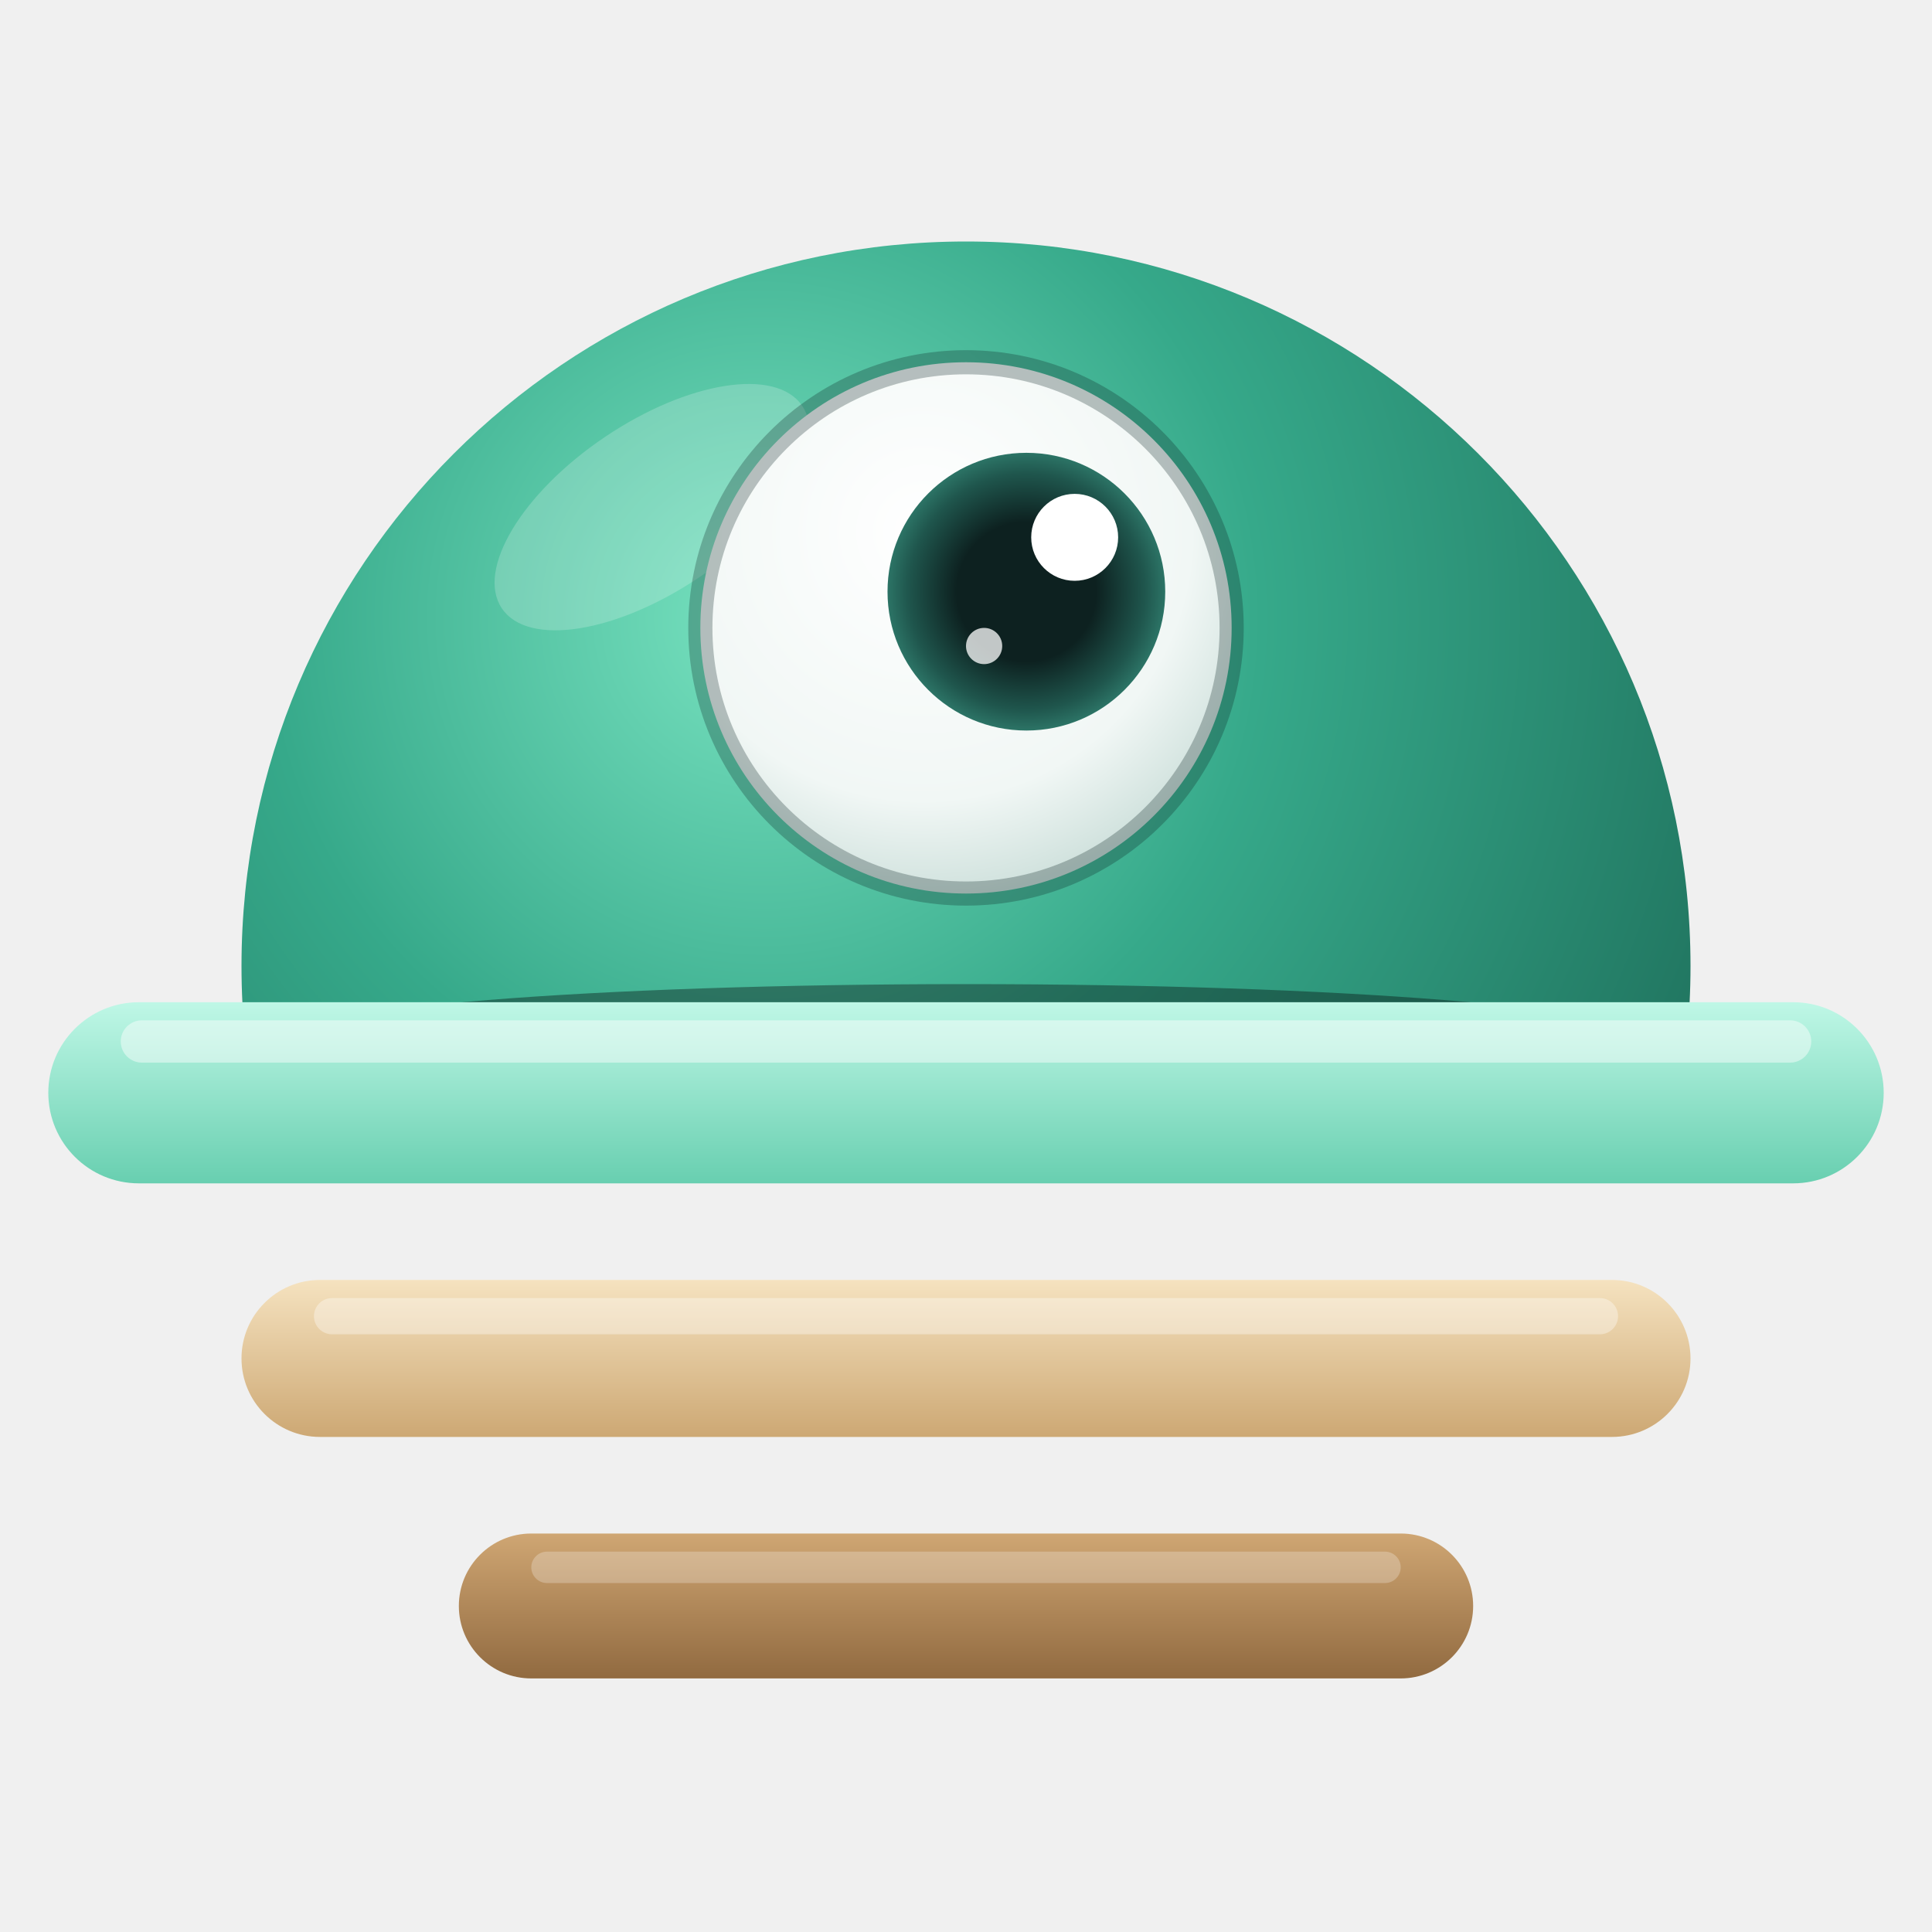
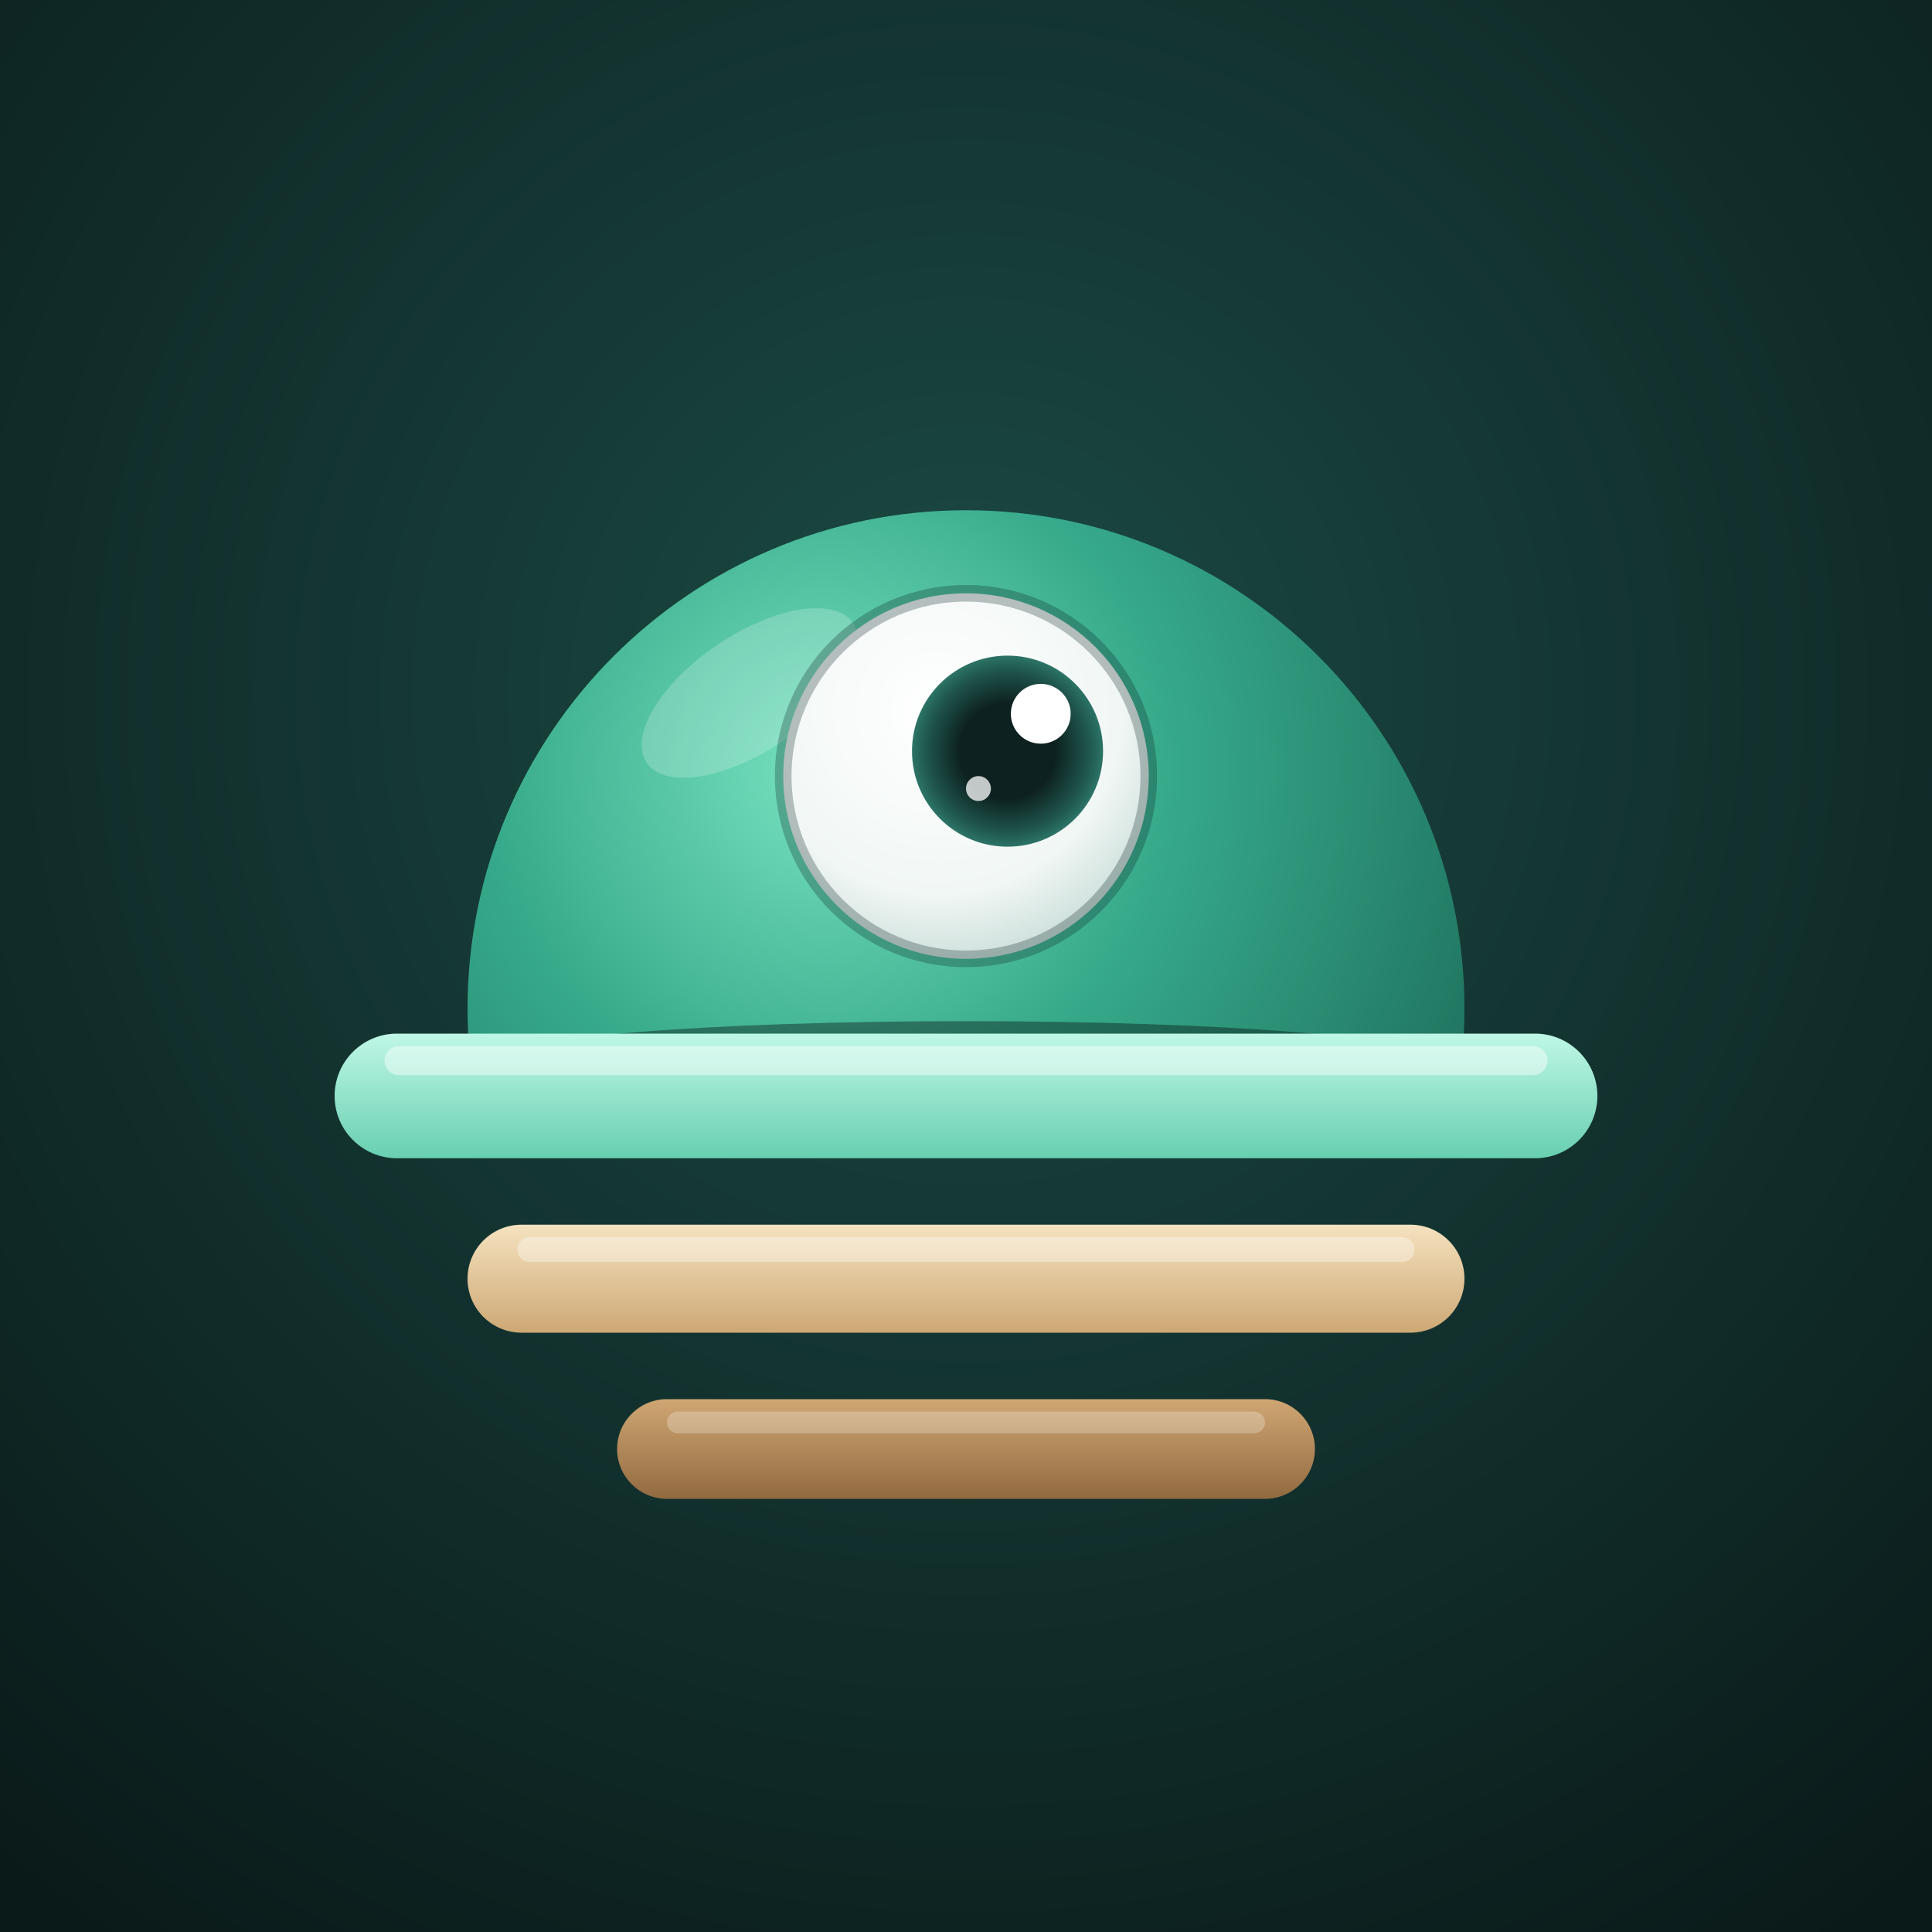
- <svg xmlns="http://www.w3.org/2000/svg" viewBox="20 42 160 160">
+ <svg xmlns="http://www.w3.org/2000/svg" viewBox="0 0 200 200">
  <defs>
    <radialGradient id="tile" cx="50%" cy="36%" r="78%">
      <stop offset="0" stop-color="#1b4a44" />
      <stop offset="1" stop-color="#0a1a19" />
    </radialGradient>
    <radialGradient id="dome" cx="36%" cy="26%" r="82%">
      <stop offset="0" stop-color="#78e2c0" />
      <stop offset=".42" stop-color="#36a98a" />
      <stop offset="1" stop-color="#1a6553" />
    </radialGradient>
    <linearGradient id="mint" x1="0" y1="0" x2="0" y2="1">
      <stop offset="0" stop-color="#bff7e6" />
      <stop offset="1" stop-color="#68cfb0" />
    </linearGradient>
    <linearGradient id="sand" x1="0" y1="0" x2="0" y2="1">
      <stop offset="0" stop-color="#f5e2bf" />
      <stop offset="1" stop-color="#cda874" />
    </linearGradient>
    <linearGradient id="clay" x1="0" y1="0" x2="0" y2="1">
      <stop offset="0" stop-color="#cfa673" />
      <stop offset="1" stop-color="#916a40" />
    </linearGradient>
    <radialGradient id="sclera" cx="42%" cy="32%" r="72%">
      <stop offset="0" stop-color="#ffffff" />
      <stop offset=".7" stop-color="#f1f7f5" />
      <stop offset="1" stop-color="#c9ddd8" />
    </radialGradient>
    <radialGradient id="iris" cx="50%" cy="50%" r="50%">
      <stop offset=".5" stop-color="#0d2120" />
      <stop offset=".85" stop-color="#1f564d" />
      <stop offset="1" stop-color="#2c7466" />
    </radialGradient>
    <clipPath id="horizon">
      <rect x="0" y="0" width="200" height="127" />
    </clipPath>
    <clipPath id="eyeclip">
      <circle cx="100" cy="94" r="22" />
    </clipPath>
  </defs>
-   <g clip-path="url(#horizon)">
-     <g>
-       <circle cx="100" cy="122" r="60" fill="url(#dome)" />
-       <ellipse cx="74" cy="84" rx="15" ry="7" fill="#ffffff" opacity=".2" transform="rotate(-34 74 84)" />
+   <rect width="200" height="200" fill="url(#tile)" />
+   <g transform="translate(14 -0.5) scale(.86)">
+     <g clip-path="url(#horizon)">
      <g>
-         <circle cx="100" cy="94" r="22" fill="url(#sclera)" />
-         <circle cx="100" cy="94" r="22" fill="none" stroke="#0c2724" stroke-opacity=".28" stroke-width="2" />
+         <circle cx="100" cy="122" r="60" fill="url(#dome)" />
+         <ellipse cx="74" cy="84" rx="15" ry="7" fill="#ffffff" opacity=".2" transform="rotate(-34 74 84)" />
        <g>
-           <circle cx="105" cy="91" r="11.5" fill="url(#iris)" />
-           <circle cx="109" cy="86.5" r="3.6" fill="#ffffff" />
-           <circle cx="101.5" cy="95.5" r="1.5" fill="#ffffff" opacity=".75" />
+           <circle cx="100" cy="94" r="22" fill="url(#sclera)" />
+           <circle cx="100" cy="94" r="22" fill="none" stroke="#0c2724" stroke-opacity=".28" stroke-width="2" />
+           <g>
+             <circle cx="105" cy="91" r="11.5" fill="url(#iris)" />
+             <circle cx="109" cy="86.5" r="3.6" fill="#ffffff" />
+             <circle cx="101.5" cy="95.5" r="1.5" fill="#ffffff" opacity=".75" />
+           </g>
        </g>
      </g>
    </g>
+     <ellipse cx="100" cy="128" rx="56" ry="4.5" fill="#050f0e" opacity=".4" />
+     <rect x="24" y="125" width="152" height="15" rx="7.5" fill="url(#mint)" />
+     <rect x="30" y="126.5" width="140" height="3.5" rx="1.75" fill="#ffffff" opacity=".45" />
+     <rect x="40" y="148" width="120" height="13" rx="6.5" fill="url(#sand)" />
+     <rect x="46" y="149.5" width="108" height="3" rx="1.5" fill="#ffffff" opacity=".35" />
+     <rect x="58" y="169" width="84" height="12" rx="6" fill="url(#clay)" />
+     <rect x="64" y="170.5" width="72" height="2.6" rx="1.3" fill="#ffffff" opacity=".25" />
  </g>
-   <ellipse cx="100" cy="128" rx="56" ry="4.5" fill="#050f0e" opacity=".4" />
-   <rect x="24" y="125" width="152" height="15" rx="7.5" fill="url(#mint)" />
-   <rect x="30" y="126.5" width="140" height="3.5" rx="1.75" fill="#ffffff" opacity=".45" />
-   <rect x="40" y="148" width="120" height="13" rx="6.5" fill="url(#sand)" />
-   <rect x="46" y="149.5" width="108" height="3" rx="1.5" fill="#ffffff" opacity=".35" />
-   <rect x="58" y="169" width="84" height="12" rx="6" fill="url(#clay)" />
-   <rect x="64" y="170.5" width="72" height="2.6" rx="1.3" fill="#ffffff" opacity=".25" />
</svg>
